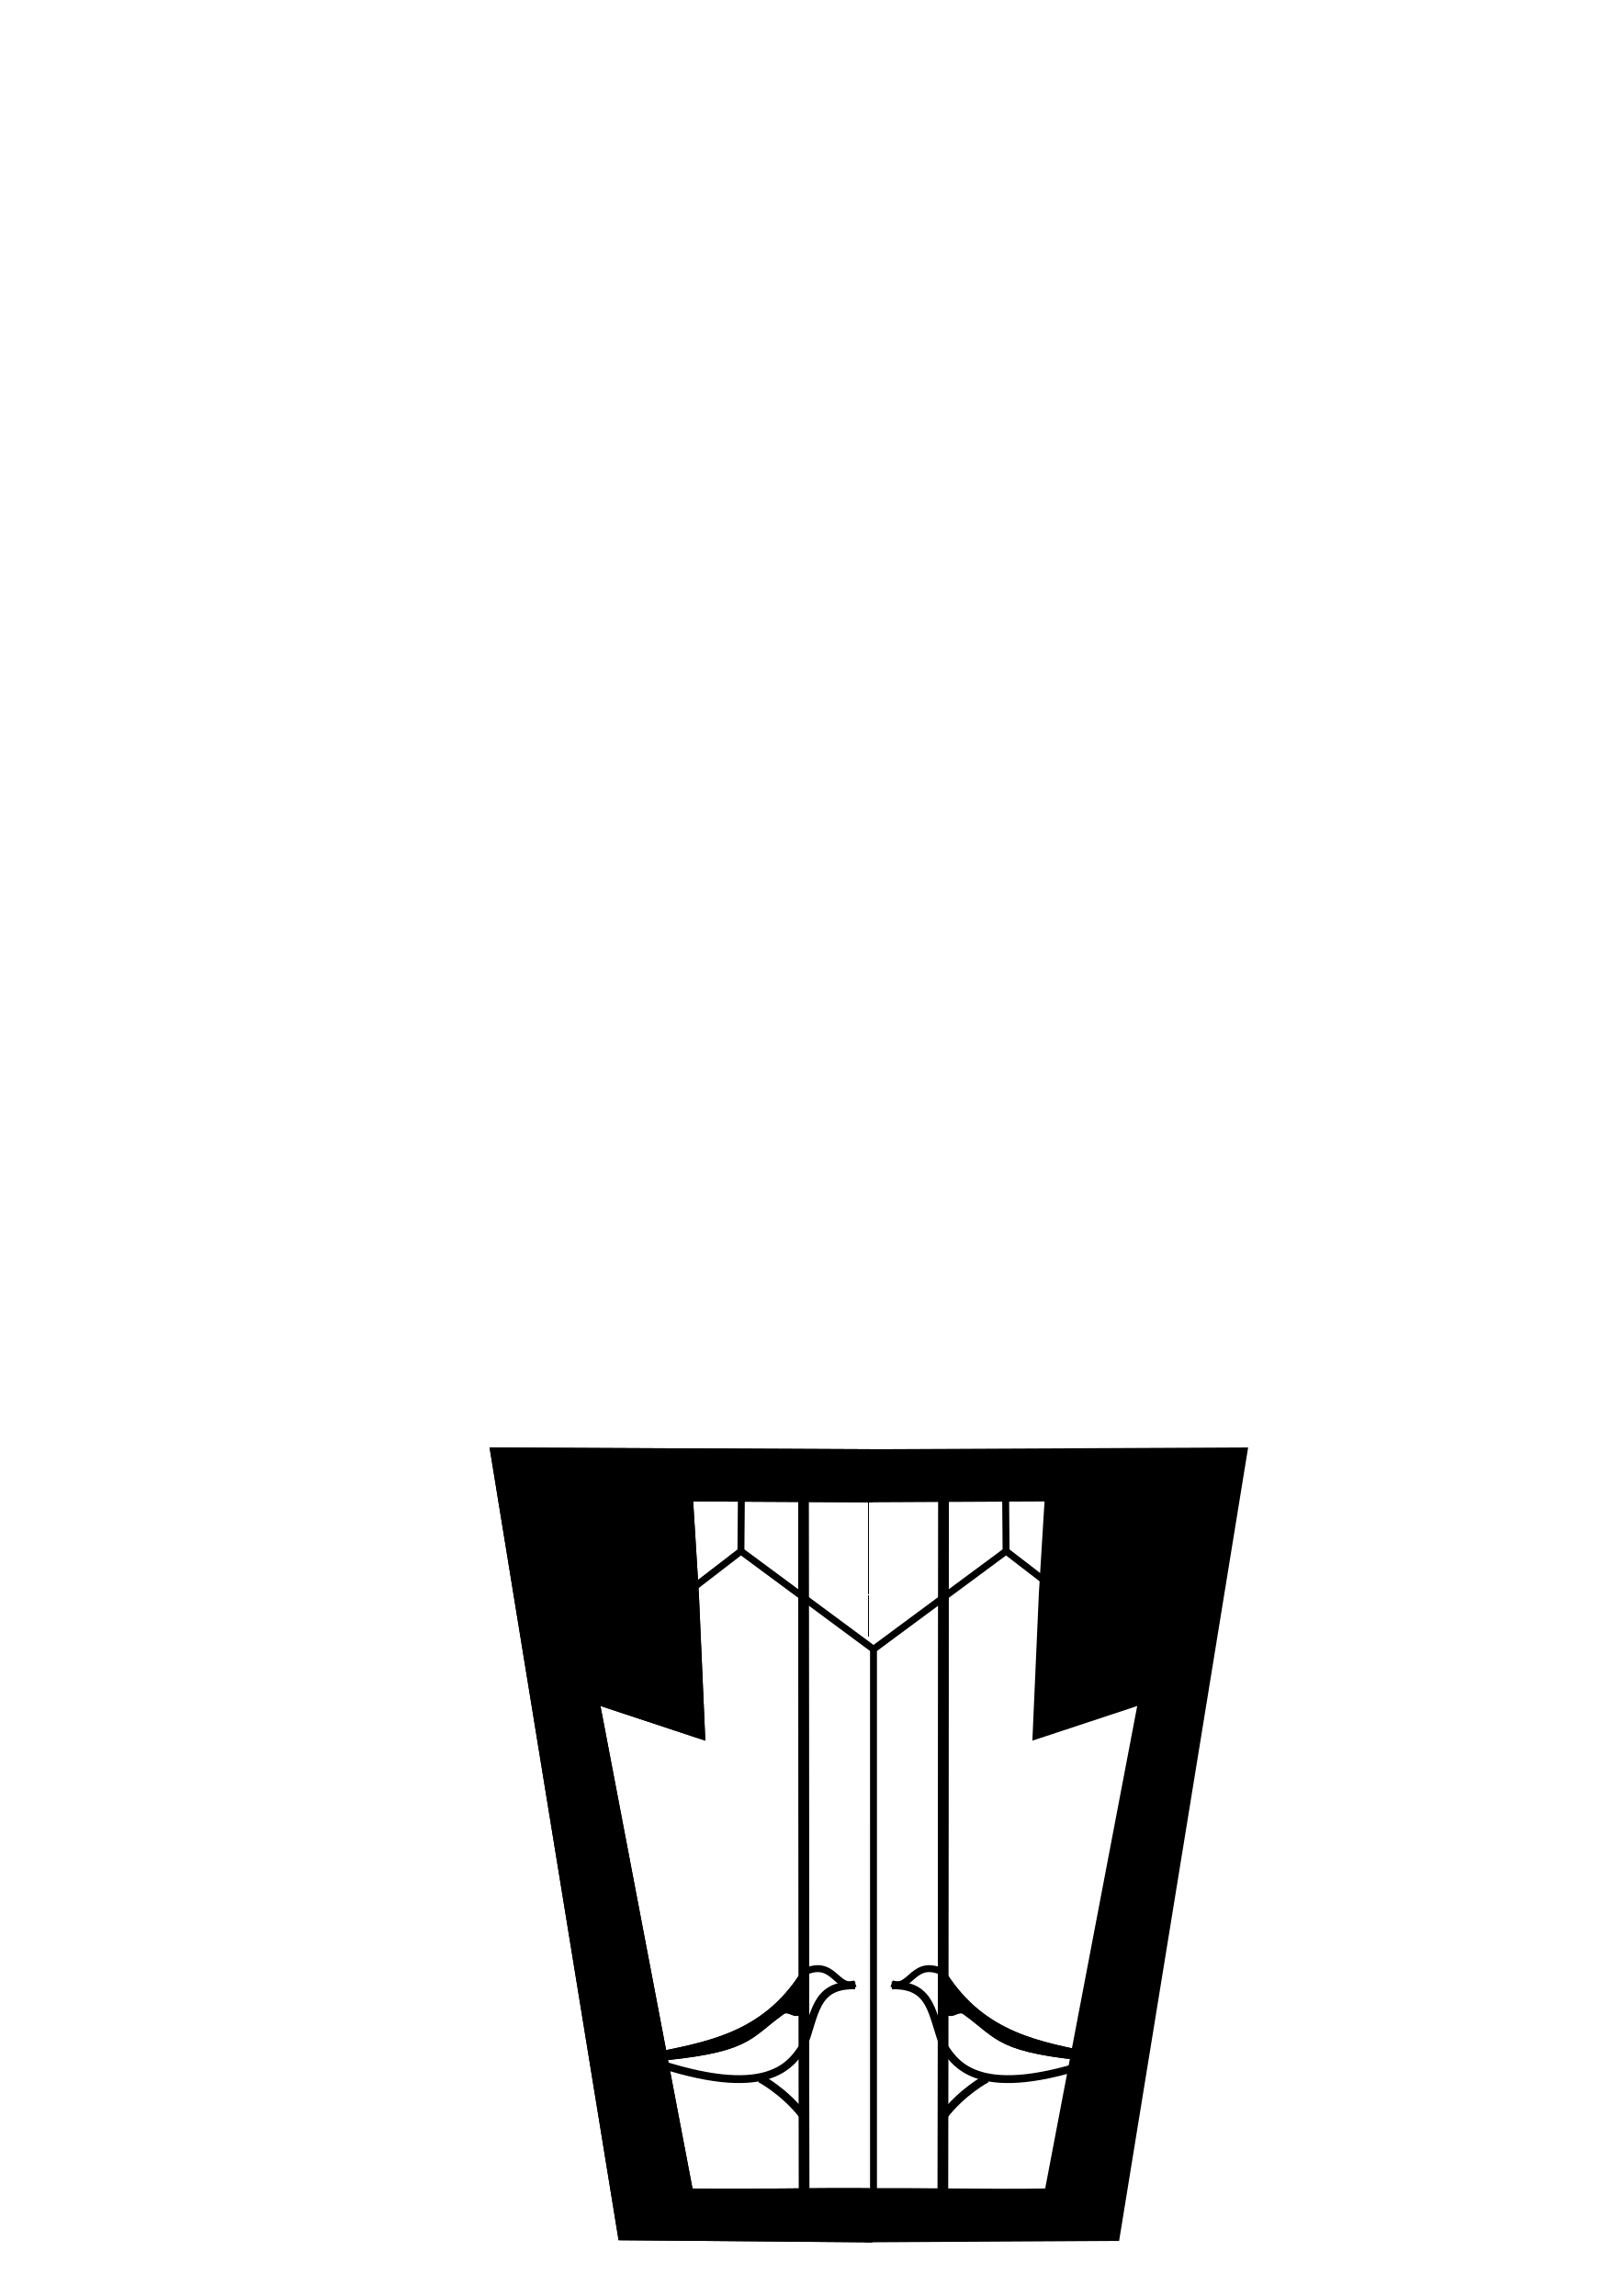
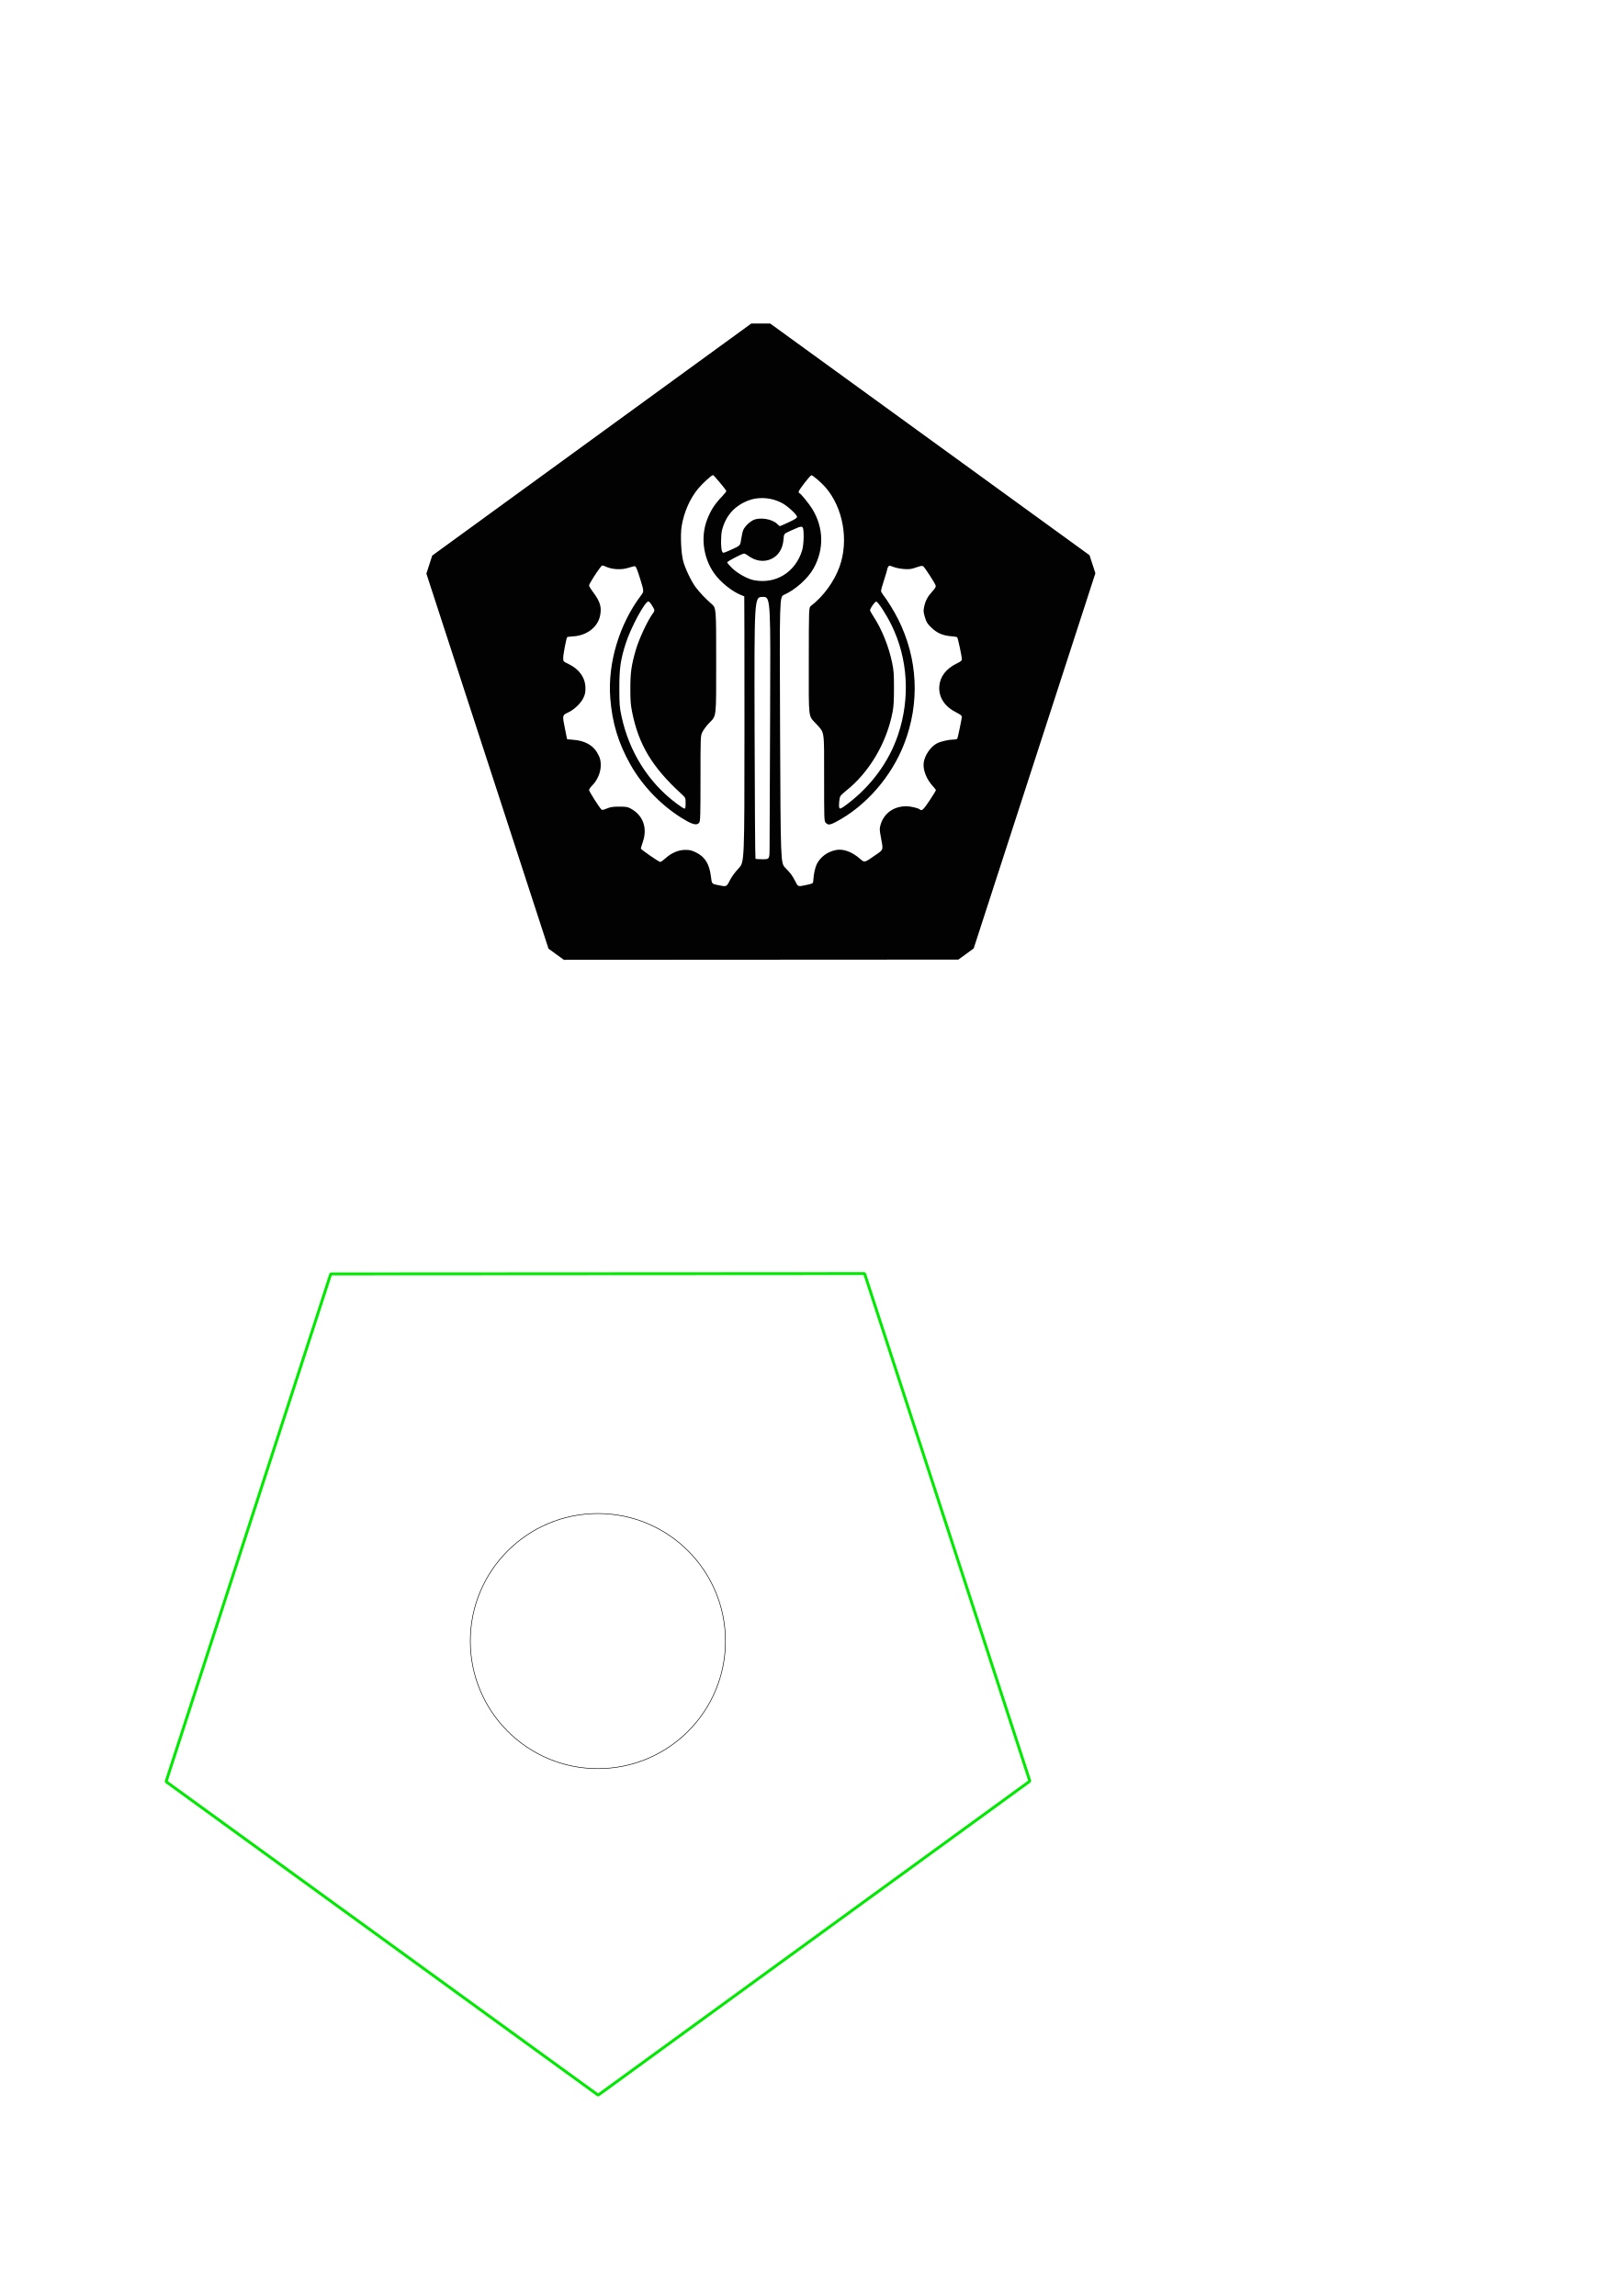
<svg xmlns="http://www.w3.org/2000/svg" width="210mm" height="297mm" viewBox="0 0 210 297" version="1.1" id="svg5">
  <defs id="defs2" />
  <g id="layer1">
-     <g id="g6811" transform="matrix(3.376759,0,0,3.376759,-86.34925,-588.5509)">
-       <path style="fill:none;stroke:#000000;stroke-width:0.4;stroke-linecap:butt;stroke-linejoin:miter;stroke-miterlimit:4;stroke-dasharray:none;stroke-opacity:1" d="m 56.371,258.407 -0.027,-26.828" id="path1786" />
-       <path style="fill:none;stroke:#000000;stroke-width:0.265px;stroke-linecap:butt;stroke-linejoin:miter;stroke-opacity:1" d="m 51.668,235.472 2.282,-1.757 5.078,3.758" id="path1794" />
-       <path style="fill:none;stroke:#000000;stroke-width:0.265px;stroke-linecap:butt;stroke-linejoin:miter;stroke-opacity:1" d="m 53.95,233.715 0.017,-2.091" id="path1796" />
-       <path id="path1798" style="fill:none;stroke:#000000;stroke-width:0.3;stroke-linecap:butt;stroke-linejoin:miter;stroke-miterlimit:4;stroke-dasharray:none;stroke-opacity:1" d="m 56.323,252.705 c 0.481,-1.184 0.412,-2.404 2.005,-2.355 m -7.874,2.878 c 4.505,1.563 5.404,0.171 5.869,-0.523" />
-       <path style="fill:#000000;fill-opacity:1;stroke:#000000;stroke-width:0.1;stroke-linecap:butt;stroke-linejoin:miter;stroke-miterlimit:4;stroke-dasharray:none;stroke-opacity:1" d="m 56.354,250.673 c -0.044,1.372 -0.488,0.516 -0.788,0.732 -1.36,0.979 -1.251,1.49 -5.112,1.823 l -0.013,-0.221 c 2.171,-0.432 4.349,-0.765 5.844,-3.121 z" id="path1793" />
-       <path style="fill:none;stroke:#000000;stroke-width:0.4;stroke-linecap:butt;stroke-linejoin:miter;stroke-miterlimit:4;stroke-dasharray:none;stroke-opacity:1" d="m 56.371,258.407 -0.027,-26.828" id="path6618" />
-       <path style="fill:none;stroke:#000000;stroke-width:0.314px;stroke-linecap:butt;stroke-linejoin:miter;stroke-opacity:1" d="m 54.69,253.918 c 0,0 0.941,0.493 1.667,1.449" id="path6620" />
-       <path style="fill:none;stroke:#000000;stroke-width:0.265px;stroke-linecap:butt;stroke-linejoin:miter;stroke-opacity:1" d="m 56.284,249.886 c 1.23,-0.647 1.308,0.704 2.043,0.395" id="path6628" />
-       <path style="fill:#000000;fill-opacity:1;stroke:#000000;stroke-width:0.1;stroke-linecap:butt;stroke-linejoin:miter;stroke-miterlimit:4;stroke-dasharray:none;stroke-opacity:1" d="m 56.354,250.673 c -0.044,1.372 -0.488,0.516 -0.788,0.732 -1.36,0.979 -1.251,1.49 -5.112,1.823 l -0.013,-0.221 c 2.171,-0.432 4.349,-0.765 5.844,-3.121 z" id="path6630" />
+     <g id="g19852" transform="rotate(31.87517,6.948302,478.1987)" />
+     <g id="g21136" transform="matrix(0.7670773,-0.3953648,-0.3953648,-0.7670773,71.08246,296.8805)" />
+     <path id="path6576" style="fill:#000000;fill-opacity:0.991;stroke-width:0.102" d="m 99.615,41.851 -2.451,10e-4 -41.262,30.015 -0.757,2.332 15.795,48.519 1.984,1.44 51.025,-0.029 1.982,-1.443 15.74,-48.537 -0.759,-2.331 z m -7.391,19.604 c 0.092,0 1.644,1.856 1.712,2.048 0.021,0.058 -0.212,0.363 -0.516,0.678 -0.963,0.998 -1.466,1.768 -1.946,2.982 -0.956,2.417 -0.47,5.39 1.213,7.414 0.845,1.016 2.158,2.007 3.191,2.408 0.195,0.076 0.364,0.142 0.382,0.156 0.014,0.01 0.026,7.75 0.024,17.201 -0.002,17.182 -0.002,17.182 -0.75,17.977 -0.472,0.501 -0.894,1.078 -1.142,1.561 -0.445,0.867 -0.396,0.849 -1.615,0.594 -0.715,-0.149 -0.715,-0.149 -0.828,-1.08 -0.198,-1.637 -0.777,-2.57 -1.938,-3.13 -0.571,-0.275 -0.796,-0.328 -1.392,-0.326 -0.881,0.003 -1.773,0.382 -2.553,1.088 -0.287,0.26 -0.59,0.473 -0.672,0.473 -0.18,0 -2.511,-1.611 -2.511,-1.735 0,-0.048 0.119,-0.443 0.265,-0.877 0.615,-1.83 0.012,-3.447 -1.606,-4.311 -0.371,-0.201 -0.587,-0.233 -1.451,-0.233 -0.839,0 -1.118,0.042 -1.606,0.243 -0.503,0.207 -0.61,0.222 -0.725,0.101 -0.323,-0.34 -1.576,-2.329 -1.574,-2.495 0.001,-0.101 0.187,-0.367 0.411,-0.59 0.609,-0.607 1.045,-1.562 1.092,-2.395 0.044,-0.786 -0.082,-1.26 -0.522,-1.958 -0.572,-0.908 -1.621,-1.446 -3.03,-1.555 -0.438,-0.034 -0.797,-0.069 -0.797,-0.083 0,-0.012 -0.114,-0.582 -0.254,-1.267 -0.372,-1.828 -0.374,-1.822 0.348,-2.158 0.813,-0.378 1.658,-1.17 2.005,-1.88 0.226,-0.463 0.28,-0.712 0.279,-1.288 -0.002,-1.335 -0.794,-2.463 -2.193,-3.13 -0.681,-0.324 -0.68,-0.325 -0.682,-0.782 -0.001,-0.464 0.403,-2.579 0.514,-2.69 0.033,-0.033 0.374,-0.076 0.758,-0.098 1.76,-0.094 3.186,-1.18 3.493,-2.663 0.233,-1.122 0.012,-1.857 -0.927,-3.09 -0.27,-0.355 -0.493,-0.732 -0.495,-0.836 -0.004,-0.171 1.004,-1.777 1.5,-2.391 0.198,-0.245 0.199,-0.245 0.744,-0.007 0.813,0.354 2.021,0.4 2.884,0.108 0.363,-0.123 0.734,-0.209 0.824,-0.191 0.116,0.023 0.31,0.506 0.661,1.643 0.496,1.61 0.497,1.61 0.103,2.132 -2.805,3.719 -4.317,8.761 -3.975,13.261 0.244,3.204 1.036,5.823 2.604,8.611 1.66,2.949 4.306,5.612 7.223,7.267 0.945,0.536 1.429,0.605 1.685,0.24 0.137,-0.197 0.158,-0.912 0.159,-5.71 0.001,-5.484 0.001,-5.484 0.245,-5.992 0.134,-0.279 0.504,-0.782 0.822,-1.116 1.033,-1.088 0.958,-0.452 0.961,-8.182 0.002,-6.76 0.002,-6.76 -0.598,-7.282 -0.782,-0.68 -1.534,-1.471 -2.048,-2.156 -0.572,-0.762 -1.366,-2.421 -1.622,-3.393 -0.275,-1.043 -0.377,-3.378 -0.198,-4.498 0.287,-1.793 1.074,-3.588 2.132,-4.861 0.583,-0.702 1.742,-1.757 1.93,-1.757 z m 12.714,0.024 h 7.2e-4 c 0.151,-0.03 1.287,0.94 1.818,1.551 2.304,2.658 3.05,6.916 1.808,10.321 -0.694,1.902 -2.083,3.799 -3.678,5.024 -0.278,0.213 -0.277,0.213 -0.282,7.077 -0.004,7.787 -0.09,7.032 0.926,8.153 1.143,1.261 1.055,0.673 1.055,7.049 0,5.216 0.011,5.559 0.185,5.75 0.316,0.349 0.55,0.334 1.351,-0.088 3.84,-2.022 7.164,-5.826 8.818,-10.094 2.055,-5.3 1.779,-11.017 -0.78,-16.125 -0.509,-1.017 -1.394,-2.454 -1.923,-3.125 -0.16,-0.204 -0.292,-0.451 -0.292,-0.55 0,-0.099 0.183,-0.741 0.407,-1.428 0.223,-0.686 0.405,-1.31 0.405,-1.385 0,-0.075 0.057,-0.215 0.127,-0.31 0.118,-0.161 0.164,-0.157 0.685,0.043 0.318,0.122 0.907,0.238 1.37,0.267 0.696,0.045 0.92,0.015 1.567,-0.211 0.605,-0.211 0.786,-0.238 0.907,-0.139 0.221,0.18 1.533,2.214 1.601,2.482 0.044,0.175 -0.06,0.357 -0.45,0.783 -0.594,0.65 -0.89,1.216 -1.048,2.007 -0.101,0.502 -0.088,0.659 0.109,1.314 0.197,0.655 0.299,0.818 0.85,1.354 0.716,0.697 1.489,1.027 2.595,1.108 0.357,0.026 0.685,0.084 0.728,0.129 0.096,0.099 0.602,2.471 0.602,2.821 0,0.205 -0.112,0.303 -0.634,0.555 -1.407,0.679 -2.206,1.726 -2.285,2.993 -0.087,1.4 0.694,2.594 2.189,3.347 0.54,0.272 0.73,0.421 0.73,0.571 0,0.193 -0.45,2.385 -0.568,2.763 -0.042,0.136 -0.167,0.178 -0.53,0.179 -0.602,0.002 -1.638,0.244 -2.128,0.497 -0.825,0.426 -1.6,1.567 -1.712,2.52 -0.108,0.925 0.367,2.125 1.198,3.026 0.215,0.233 0.39,0.463 0.39,0.51 0,0.047 -0.372,0.648 -0.826,1.334 -0.79,1.192 -1.01,1.394 -1.259,1.155 -0.179,-0.172 -1.196,-0.416 -1.734,-0.416 -1.646,0 -2.911,0.91 -3.346,2.405 -0.138,0.482 -0.137,0.617 0.021,1.474 0.346,1.878 0.401,1.687 -0.688,2.446 -1.433,0.999 -1.4,0.991 -1.971,0.488 -1.063,-0.935 -2.208,-1.347 -3.171,-1.141 -1.085,0.233 -1.966,0.888 -2.438,1.813 -0.21,0.412 -0.404,1.307 -0.445,2.051 -0.025,0.451 -0.025,0.451 -0.837,0.632 -1.154,0.256 -1.125,0.264 -1.465,-0.397 -0.428,-0.83 -0.635,-1.112 -1.322,-1.804 -0.607,-0.612 -0.607,-0.613 -0.678,-17.835 -0.071,-17.222 -0.071,-17.222 0.514,-17.481 1.468,-0.649 3.097,-2.112 3.83,-3.44 1.358,-2.46 1.3,-5.213 -0.16,-7.637 -0.405,-0.673 -1.55,-2.076 -1.693,-2.076 -0.051,0 -0.093,-0.08 -0.093,-0.177 0,-0.207 1.451,-2.084 1.65,-2.135 z m -6.383,2.949 h 7.08e-4 c 0.926,0.002 1.874,0.239 2.685,0.7 0.707,0.401 1.844,1.468 1.844,1.73 0,0.145 -0.264,0.317 -1.068,0.695 -0.587,0.276 -1.104,0.502 -1.15,0.502 -0.045,0 -0.186,-0.111 -0.313,-0.246 -0.651,-0.693 -2.348,-0.955 -3.206,-0.496 -0.47,0.251 -0.975,0.758 -1.201,1.207 -0.087,0.172 -0.212,0.704 -0.279,1.183 -0.122,0.87 -0.122,0.87 -1.148,1.338 -0.565,0.258 -1.079,0.468 -1.142,0.468 -0.064,-3.57e-4 -0.149,-0.081 -0.19,-0.179 -0.173,-0.418 -0.174,-2.103 -0.001,-2.767 0.48,-1.846 1.585,-3.101 3.346,-3.801 0.563,-0.224 1.187,-0.334 1.821,-0.333 z m 5.062,3.706 h 7.2e-4 c 0.09,-1.73e-4 0.144,0.032 0.19,0.087 0.201,0.242 0.166,2.193 -0.052,2.925 -0.852,2.862 -3.401,4.454 -6.253,3.905 -0.812,-0.156 -2.116,-0.88 -2.813,-1.559 -0.351,-0.343 -0.639,-0.678 -0.639,-0.745 0,-0.134 1.93,-1.139 2.187,-1.139 0.089,0 0.309,0.113 0.49,0.251 0.936,0.714 2.032,0.885 2.983,0.466 0.958,-0.422 1.539,-1.342 1.627,-2.577 0.05,-0.696 0.05,-0.696 0.822,-1.052 0.877,-0.404 1.257,-0.561 1.456,-0.562 z m -4.821,9.077 c 0.871,0.032 0.867,0.932 0.805,15.33 -0.039,8.446 -0.067,16.088 -0.068,16.982 -2.81e-4,1.625 -1.71e-4,1.625 -0.872,1.624 -0.48,-6.9e-4 -0.907,-0.023 -0.95,-0.052 -0.043,-0.028 -0.096,-7.657 -0.118,-16.953 -0.04,-16.902 -0.039,-16.902 1.017,-16.93 0.066,-0.002 0.127,-0.003 0.185,-0.001 z m -14.941,0.589 c 0.08,0 0.251,0.172 0.383,0.381 0.498,0.793 0.495,0.758 0.107,1.302 -0.65,0.911 -1.737,3.268 -2.112,4.579 -0.583,2.037 -0.706,2.904 -0.708,5.006 -0.001,1.552 0.037,2.078 0.228,3.031 0.84,4.213 2.588,7.126 6.335,10.56 0.584,0.535 0.584,0.535 0.584,1.237 0,0.54 -0.034,0.703 -0.144,0.703 -0.079,0 -0.547,-0.301 -1.04,-0.67 -3.626,-2.709 -6.128,-6.688 -7.111,-11.308 -0.246,-1.153 -0.272,-1.477 -0.275,-3.553 -0.006,-2.596 0.145,-3.675 0.81,-5.786 0.646,-2.05 2.489,-5.481 2.944,-5.481 z m 29.459,0.022 c 0.005,-5.46e-4 0.013,-7.88e-4 0.016,0 0.258,0.049 1.292,1.647 1.99,3.074 2.111,4.317 2.415,9.402 0.843,14.11 -1.178,3.528 -3.482,6.674 -6.618,9.035 -0.768,0.578 -0.926,0.646 -0.999,0.431 -0.082,-0.241 0.006,-1.229 0.132,-1.461 0.069,-0.128 0.388,-0.44 0.711,-0.694 3.021,-2.373 5.295,-6.221 6.06,-10.254 0.129,-0.68 0.173,-1.459 0.173,-3.046 0,-1.852 -0.031,-2.285 -0.241,-3.299 -0.432,-2.085 -1.327,-4.311 -2.387,-5.938 -0.255,-0.391 -0.465,-0.764 -0.466,-0.831 -0.004,-0.24 0.603,-1.102 0.786,-1.127 z" />
+     <g id="g18817" transform="translate(-10.13651,31.05276)">
+       <g id="g4522" transform="matrix(1.199784,4.726813e-4,-4.726813e-4,1.199784,-221.4502,-160.504)">
+         <g id="g4242" transform="translate(-15.60425,-82.23692)">
+           <g id="g6811" transform="matrix(3.376759,0,0,3.376759,-86.34925,-588.5509)">
+             <path style="fill:none;stroke:#000000;stroke-width:0.4;stroke-linecap:butt;stroke-linejoin:miter;stroke-miterlimit:4;stroke-dasharray:none;stroke-opacity:1" d="m 56.371,258.407 -0.027,-26.828" id="path1786" />
+             <path style="fill:none;stroke:#000000;stroke-width:0.265px;stroke-linecap:butt;stroke-linejoin:miter;stroke-opacity:1" d="m 48.558,236.476 6.086,-5.637 4.384,3.681" id="path1794" />
+             <path style="fill:none;stroke:#000000;stroke-width:0.265px;stroke-linecap:butt;stroke-linejoin:miter;stroke-opacity:1" d="m 54.644,230.839 0.017,-2.091" id="path1796" />
+             <path id="path1798" style="fill:none;stroke:#000000;stroke-width:0.3;stroke-linecap:butt;stroke-linejoin:miter;stroke-miterlimit:4;stroke-dasharray:none;stroke-opacity:1" d="m 56.323,249.489 c 0.481,-1.184 0.412,-2.404 2.005,-2.355 m -7.874,2.878 c 4.505,1.563 5.404,0.171 5.869,-0.523" />
+             <path style="fill:none;stroke:#000000;stroke-width:0.4;stroke-linecap:butt;stroke-linejoin:miter;stroke-miterlimit:4;stroke-dasharray:none;stroke-opacity:1" d="m 56.371,258.407 -0.027,-29.78" id="path6618" />
+             <path style="fill:none;stroke:#000000;stroke-width:0.314px;stroke-linecap:butt;stroke-linejoin:miter;stroke-opacity:1" d="m 54.69,250.702 c 0,0 0.941,0.493 1.667,1.449" id="path6620" />
+             <path style="fill:none;stroke:#000000;stroke-width:0.265px;stroke-linecap:butt;stroke-linejoin:miter;stroke-opacity:1" d="m 56.284,246.671 c 1.23,-0.647 1.308,0.704 2.043,0.395" id="path6628" />
+             <path style="fill:#000000;fill-opacity:1;stroke:#000000;stroke-width:0.1;stroke-linecap:butt;stroke-linejoin:miter;stroke-miterlimit:4;stroke-dasharray:none;stroke-opacity:1" d="m 56.354,247.457 c -0.044,1.372 -0.488,0.516 -0.788,0.732 -1.36,0.979 -1.251,1.49 -5.112,1.823 l -0.013,-0.221 c 2.171,-0.432 4.349,-0.765 5.844,-3.121 z" id="path6630" />
+           </g>
+           <path style="fill:none;stroke:#000000;stroke-width:0.893px;stroke-linecap:butt;stroke-linejoin:miter;stroke-opacity:1" d="M 112.973,213.336 V 285.855" id="path11438" />
+           <path id="path3008" style="fill:#000000;fill-opacity:1;stroke:#000000;stroke-width:0.893px;stroke-linecap:butt;stroke-linejoin:miter;stroke-opacity:1" d="m 113.022,283.79 c -6.979,-0.054 -21.254,-0.215 -21.254,-0.215 l 2.87,-2.923 -5.768,-0.008 -9.902,-71.973 13.203,-24.869 23.194,0.119 v -5.977 m 0,1.3e-4 -26.826,-0.164 -15.646,30.479 11.422,81.41 28.76,0.023 -0.053,-5.9" />
+         </g>
+         <g id="g4262" transform="matrix(-3.376759,0,0,3.376759,296.6915,-670.7878)">
+           <path style="fill:none;stroke:#000000;stroke-width:0.4;stroke-linecap:butt;stroke-linejoin:miter;stroke-miterlimit:4;stroke-dasharray:none;stroke-opacity:1" d="m 56.371,258.407 -0.027,-26.828" id="path4244" />
+           <path style="fill:none;stroke:#000000;stroke-width:0.265px;stroke-linecap:butt;stroke-linejoin:miter;stroke-opacity:1" d="m 48.797,236.162 5.847,-5.323 4.384,3.681" id="path4246" />
+           <path style="fill:none;stroke:#000000;stroke-width:0.265px;stroke-linecap:butt;stroke-linejoin:miter;stroke-opacity:1" d="m 54.644,230.839 0.017,-2.091" id="path4248" />
+           <path id="path4250" style="fill:none;stroke:#000000;stroke-width:0.3;stroke-linecap:butt;stroke-linejoin:miter;stroke-miterlimit:4;stroke-dasharray:none;stroke-opacity:1" d="m 56.323,249.489 c 0.481,-1.184 0.412,-2.404 2.005,-2.355 m -7.874,2.878 c 4.505,1.563 5.404,0.171 5.869,-0.523" />
+           <path style="fill:none;stroke:#000000;stroke-width:0.4;stroke-linecap:butt;stroke-linejoin:miter;stroke-miterlimit:4;stroke-dasharray:none;stroke-opacity:1" d="m 56.371,258.407 -0.027,-29.78" id="path4254" />
+           <path style="fill:none;stroke:#000000;stroke-width:0.314px;stroke-linecap:butt;stroke-linejoin:miter;stroke-opacity:1" d="m 54.69,250.702 c 0,0 0.941,0.493 1.667,1.449" id="path4256" />
+           <path style="fill:none;stroke:#000000;stroke-width:0.265px;stroke-linecap:butt;stroke-linejoin:miter;stroke-opacity:1" d="m 56.284,246.671 c 1.23,-0.647 1.308,0.704 2.043,0.395" id="path4258" />
+           <path style="fill:#000000;fill-opacity:1;stroke:#000000;stroke-width:0.1;stroke-linecap:butt;stroke-linejoin:miter;stroke-miterlimit:4;stroke-dasharray:none;stroke-opacity:1" d="m 56.354,247.457 c -0.044,1.372 -0.488,0.516 -0.788,0.732 -1.36,0.979 -1.251,1.49 -5.112,1.823 l -0.013,-0.221 c 2.171,-0.432 4.349,-0.765 5.844,-3.121 z" id="path4260" />
+         </g>
+         <path style="fill:none;stroke:#000000;stroke-width:0.893px;stroke-linecap:butt;stroke-linejoin:miter;stroke-opacity:1" d="m 97.369,121.131 v 82.487" id="path4264" />
+         <path id="path4266" style="fill:#000000;fill-opacity:1;stroke:#000000;stroke-width:0.893px;stroke-linecap:butt;stroke-linejoin:miter;stroke-opacity:1" d="m 97.32,201.553 c 6.979,-0.054 21.254,-0.215 21.254,-0.215 l -2.892,-2.74 5.783,-0.05 8.802,-70.735 -12.095,-26.249 -23.194,0.119 v -5.977 m 0,1.3e-4 26.826,-0.164 15.646,30.479 -11.422,81.41 -28.76,0.023 0.053,-5.9" />
+       </g>
+       <g id="g20762" transform="matrix(-1.199784,4.726813e-4,4.726813e-4,1.199784,130.3758,-273.4651)">
+         <path id="path20752" style="fill:#000000;fill-opacity:1;stroke:#000000;stroke-width:1px;stroke-linecap:butt;stroke-linejoin:miter;stroke-opacity:1" d="m 526.018,714.479 v 0.002 l 59.484,116.381 59.055,-116.232 c -39.513,0.03 -79.026,-0.065 -118.539,-0.15 z m 90.951,10.199 4.805,7.691 c -11.947,24.339 -23.055,49.223 -36.271,72.883 -13.681,-23.647 -23.915,-49.303 -36.715,-73.424 l 5.137,-7.092 z" transform="scale(0.2645833)" />
+         <g id="g20760">
+           <path style="fill:none;fill-opacity:1;stroke:#000000;stroke-width:0.98;stroke-linecap:butt;stroke-linejoin:miter;stroke-miterlimit:4;stroke-dasharray:none;stroke-opacity:1" d="m 146.259,202.11 8.655,-3.718 8.842,3.718" id="path20754" />
+           <path style="fill:none;fill-opacity:1;stroke:#000000;stroke-width:0.98;stroke-linecap:butt;stroke-linejoin:miter;stroke-miterlimit:4;stroke-dasharray:none;stroke-opacity:1" d="m 154.914,198.392 -0.025,-7.029" id="path20756" />
+           <circle style="fill:none;fill-opacity:1;stroke:#000000;stroke-width:0.805;stroke-linejoin:bevel;stroke-miterlimit:4;stroke-dasharray:none;stroke-opacity:1;stop-color:#000000" id="circle20758" cx="154.867" cy="203.768" r="4.577" />
+         </g>
+       </g>
+       <path style="color:#000000;fill:#000000;stroke-width:1.39;stroke-linejoin:bevel;-inkscape-stroke:none" d="m -131.728,-89.077 -2.544,2.544 v 37.323 l 2.544,2.544 h 53.904 l 2.544,-2.544 v -37.323 l -2.544,-2.544 z m 2.25,5.788 48.87,-0.296 0.133,31.012 -48.709,-0.192 z" id="rect20786" />
+       <path style="fill:none;stroke:#000000;stroke-width:1.613;stroke-linecap:butt;stroke-linejoin:miter;stroke-miterlimit:4;stroke-dasharray:none;stroke-opacity:1" d="m -131.481,-51.859 26.977,-22.796" id="path22350" />
+       <path style="fill:none;stroke:#000000;stroke-width:1.072px;stroke-linecap:butt;stroke-linejoin:miter;stroke-opacity:1" d="m -122.724,-59.303 0.076,6.799" id="path22352" />
+       <path style="fill:none;stroke:#000000;stroke-width:1.621;stroke-linecap:butt;stroke-linejoin:miter;stroke-miterlimit:4;stroke-dasharray:none;stroke-opacity:1" d="m -115.339,-85.837 -0.02,35.067" id="path22354" />
+       <path style="fill:none;stroke:#000000;stroke-width:1.072px;stroke-linecap:butt;stroke-linejoin:miter;stroke-opacity:1" d="m -104.876,-85.02 0.076,10.799" id="path22652" />
+       <path style="fill:none;stroke:#000000;stroke-width:1.613;stroke-linecap:butt;stroke-linejoin:miter;stroke-miterlimit:4;stroke-dasharray:none;stroke-opacity:1" d="M -78.805,-52.203 -105.133,-74.655" id="path23229" />
+       <path style="fill:none;stroke:#000000;stroke-width:1.072px;stroke-linecap:butt;stroke-linejoin:miter;stroke-opacity:1" d="m -87.384,-59.728 -0.076,7.531" id="path23231" />
+       <path style="fill:none;stroke:#000000;stroke-width:1.621;stroke-linecap:butt;stroke-linejoin:miter;stroke-miterlimit:4;stroke-dasharray:none;stroke-opacity:1" d="m -94.298,-85.837 0.02,35.067" id="path23233" />
+       <g id="g8240" transform="matrix(1.199735,-0.01083143,-0.01083143,-1.199735,-239.3937,180.1886)">
+         <path id="path8230" style="fill:#000000;fill-opacity:1;stroke:#000000;stroke-width:1px;stroke-linecap:butt;stroke-linejoin:miter;stroke-opacity:1" d="m 526.018,714.479 v 0.002 l 59.484,116.381 59.055,-116.232 c -39.513,0.03 -79.026,-0.065 -118.539,-0.15 z m 90.951,10.199 4.805,7.691 c -11.947,24.339 -23.055,49.223 -36.271,72.883 -13.681,-23.647 -23.915,-49.303 -36.715,-73.424 l 5.137,-7.092 z" transform="scale(0.2645833)" />
+         <g id="g8238">
+           <path style="fill:none;fill-opacity:1;stroke:#000000;stroke-width:0.98;stroke-linecap:butt;stroke-linejoin:miter;stroke-miterlimit:4;stroke-dasharray:none;stroke-opacity:1" d="m 146.259,202.11 8.655,-3.718 8.842,3.718" id="path8232" />
+           <path style="fill:none;fill-opacity:1;stroke:#000000;stroke-width:0.98;stroke-linecap:butt;stroke-linejoin:miter;stroke-miterlimit:4;stroke-dasharray:none;stroke-opacity:1" d="m 154.914,198.392 -0.025,-7.029" id="path8234" />
+           <circle style="fill:none;fill-opacity:1;stroke:#000000;stroke-width:0.805;stroke-linejoin:bevel;stroke-miterlimit:4;stroke-dasharray:none;stroke-opacity:1;stop-color:#000000" id="circle8236" cx="154.867" cy="203.768" r="4.577" />
+         </g>
+       </g>
+       <path style="color:#000000;fill:#000000;stroke-width:1.39;stroke-linejoin:bevel;-inkscape-stroke:none" d="m -131.728,-120.431 -2.544,2.544 v 25.632 l 2.544,2.544 h 53.904 l 2.544,-2.544 v -25.632 l -2.544,-2.544 z m 2.25,5.788 48.87,-0.296 0.133,19.321 -48.709,-0.192 z" id="path9561" />
+       <path style="fill:none;stroke:#000000;stroke-width:1.621;stroke-linecap:butt;stroke-linejoin:miter;stroke-miterlimit:4;stroke-dasharray:none;stroke-opacity:1" d="m -115.339,-117.192 -0.02,23.376" id="path9567" />
+       <path style="fill:none;stroke:#000000;stroke-width:1.072px;stroke-linecap:butt;stroke-linejoin:miter;stroke-opacity:1" d="m -104.876,-116.375 0.076,-0.892" id="path9569" />
+       <path style="fill:none;stroke:#000000;stroke-width:1.621;stroke-linecap:butt;stroke-linejoin:miter;stroke-miterlimit:4;stroke-dasharray:none;stroke-opacity:1" d="m -94.298,-117.192 0.02,23.376" id="path9575" />
+       <path style="fill:none;stroke:#000000;stroke-width:1.072px;stroke-linecap:butt;stroke-linejoin:miter;stroke-opacity:1" d="m -104.876,-116.682 0.076,22.497" id="path10816" />
+       <path style="fill:none;stroke:#000000;stroke-width:1.072px;stroke-linecap:butt;stroke-linejoin:miter;stroke-opacity:1" d="m -122.611,-51.575 17.851,-14.939" id="path11250" />
+       <path style="fill:none;stroke:#000000;stroke-width:1.072px;stroke-linecap:butt;stroke-linejoin:miter;stroke-opacity:1" d="M -87.415,-51.501 -104.724,-66.604" id="path11252" />
+       <path style="fill:none;stroke:#000000;stroke-width:1.072px;stroke-linecap:butt;stroke-linejoin:miter;stroke-opacity:1" d="m -125.7,-84.037 20.931,17.726" id="path11254" />
+       <path style="fill:none;stroke:#000000;stroke-width:1.072px;stroke-linecap:butt;stroke-linejoin:miter;stroke-opacity:1" d="m -82.214,-84.208 -22.555,17.897" id="path11256" />
+       <path style="fill:none;stroke:#000000;stroke-width:1.072px;stroke-linecap:butt;stroke-linejoin:miter;stroke-opacity:1" d="m -125.7,-94.665 20.931,-20.637" id="path15779" />
+       <path style="fill:none;stroke:#000000;stroke-width:1.072px;stroke-linecap:butt;stroke-linejoin:miter;stroke-opacity:1" d="M -82.214,-94.494 -104.77,-115.302" id="path15781" />
+       <path style="fill:none;stroke:#000000;stroke-width:1.613;stroke-linecap:butt;stroke-linejoin:miter;stroke-miterlimit:4;stroke-dasharray:none;stroke-opacity:1" d="m -131.481,-51.859 26.977,-22.796" id="path15863" />
+       <path style="fill:none;stroke:#000000;stroke-width:1.613;stroke-linecap:butt;stroke-linejoin:miter;stroke-miterlimit:4;stroke-dasharray:none;stroke-opacity:1" d="M -78.805,-52.203 -105.133,-74.655" id="path15865" />
    </g>
-     <g id="g11403" transform="matrix(-3.376759,0,0,3.376759,312.2958,-588.5509)">
-       <path style="fill:none;stroke:#000000;stroke-width:0.4;stroke-linecap:butt;stroke-linejoin:miter;stroke-miterlimit:4;stroke-dasharray:none;stroke-opacity:1" d="m 56.371,258.407 -0.027,-26.828" id="path11385" />
-       <path style="fill:none;stroke:#000000;stroke-width:0.265px;stroke-linecap:butt;stroke-linejoin:miter;stroke-opacity:1" d="m 51.668,235.472 2.282,-1.757 5.078,3.758" id="path11387" />
-       <path style="fill:none;stroke:#000000;stroke-width:0.265px;stroke-linecap:butt;stroke-linejoin:miter;stroke-opacity:1" d="m 53.95,233.715 0.017,-2.091" id="path11389" />
-       <path id="path11391" style="fill:none;stroke:#000000;stroke-width:0.3;stroke-linecap:butt;stroke-linejoin:miter;stroke-miterlimit:4;stroke-dasharray:none;stroke-opacity:1" d="m 56.323,252.705 c 0.481,-1.184 0.412,-2.404 2.005,-2.355 m -7.874,2.878 c 4.505,1.563 5.404,0.171 5.869,-0.523" />
-       <path style="fill:#000000;fill-opacity:1;stroke:#000000;stroke-width:0.1;stroke-linecap:butt;stroke-linejoin:miter;stroke-miterlimit:4;stroke-dasharray:none;stroke-opacity:1" d="m 56.354,250.673 c -0.044,1.372 -0.488,0.516 -0.788,0.732 -1.36,0.979 -1.251,1.49 -5.112,1.823 l -0.013,-0.221 c 2.171,-0.432 4.349,-0.765 5.844,-3.121 z" id="path11393" />
-       <path style="fill:none;stroke:#000000;stroke-width:0.4;stroke-linecap:butt;stroke-linejoin:miter;stroke-miterlimit:4;stroke-dasharray:none;stroke-opacity:1" d="m 56.371,258.407 -0.027,-26.828" id="path11395" />
-       <path style="fill:none;stroke:#000000;stroke-width:0.314px;stroke-linecap:butt;stroke-linejoin:miter;stroke-opacity:1" d="m 54.69,253.918 c 0,0 0.941,0.493 1.667,1.449" id="path11397" />
-       <path style="fill:none;stroke:#000000;stroke-width:0.265px;stroke-linecap:butt;stroke-linejoin:miter;stroke-opacity:1" d="m 56.284,249.886 c 1.23,-0.647 1.308,0.704 2.043,0.395" id="path11399" />
-       <path style="fill:#000000;fill-opacity:1;stroke:#000000;stroke-width:0.1;stroke-linecap:butt;stroke-linejoin:miter;stroke-miterlimit:4;stroke-dasharray:none;stroke-opacity:1" d="m 56.354,250.673 c -0.044,1.372 -0.488,0.516 -0.788,0.732 -1.36,0.979 -1.251,1.49 -5.112,1.823 l -0.013,-0.221 c 2.171,-0.432 4.349,-0.765 5.844,-3.121 z" id="path11401" />
+     <g id="g18758" transform="translate(12.98917,-18.12736)">
+       <path style="fill:none;stroke:#00e900;stroke-width:1.89;stroke-linejoin:bevel;stroke-miterlimit:4;stroke-dasharray:none;stroke-opacity:1;stop-color:#000000" id="path5782" d="M 436.945,795.635 84.609,795.975 -24.593,460.989 260.253,253.615 545.499,460.438 Z" transform="matrix(-0.195963,-7.7212041e-5,7.7212041e-5,-0.195963,115.3515,338.8638)" />
+       <circle style="fill:none;fill-opacity:0.991;stroke:#000000;stroke-width:0.073;stroke-linejoin:bevel;stroke-miterlimit:4;stroke-dasharray:none;stroke-opacity:1;stop-color:#000000" id="path18039" cx="64.338" cy="230.411" r="16.5" />
    </g>
-     <path style="fill:none;stroke:#000000;stroke-width:0.893px;stroke-linecap:butt;stroke-linejoin:miter;stroke-opacity:1" d="M 112.973,213.336 V 285.855" id="path11438" />
-     <path id="path3008" style="fill:#000000;fill-opacity:1;stroke:#000000;stroke-width:0.893px;stroke-linecap:butt;stroke-linejoin:miter;stroke-opacity:1" d="m 112.372,283.499 c -7.833,-0.061 -15.344,0.165 -23.176,0.036 l -12.113,-63.516 13.667,4.52 -0.806,-18.284 -0.767,-12.485 23.194,0.119 v -5.977 m 0,1.3e-4 -48.528,-0.226 16.542,101.656 31.985,0.267 v -6.109" />
-     <path id="path6616" style="fill:#000000;fill-opacity:1;stroke:#000000;stroke-width:0.893px;stroke-linecap:butt;stroke-linejoin:miter;stroke-opacity:1" d="m 112.372,283.499 c 7.833,-0.061 15.344,0.165 23.176,0.036 l 12.113,-63.516 -13.667,4.52 0.806,-18.284 0.767,-12.485 -23.194,0.119 v -5.977 m 0,1.3e-4 48.528,-0.226 -16.542,101.742 -31.985,0.181 v -6.109" />
-     <path id="path6632" style="fill:#000000;fill-opacity:1;stroke:#000000;stroke-width:0.893px;stroke-linecap:butt;stroke-linejoin:miter;stroke-opacity:1" d="m 112.372,283.499 c -7.833,-0.061 -15.344,0.165 -23.176,0.036 l -12.113,-63.516 13.667,4.52 -0.806,-18.284 -0.767,-12.485 23.194,0.119 v -5.977 m 0,1.3e-4 -48.528,-0.226 16.542,101.656 31.985,0.267 v -6.109" />
  </g>
-   <g id="layer2" />
+   <g id="layer2" style="display:inline" />
</svg>
